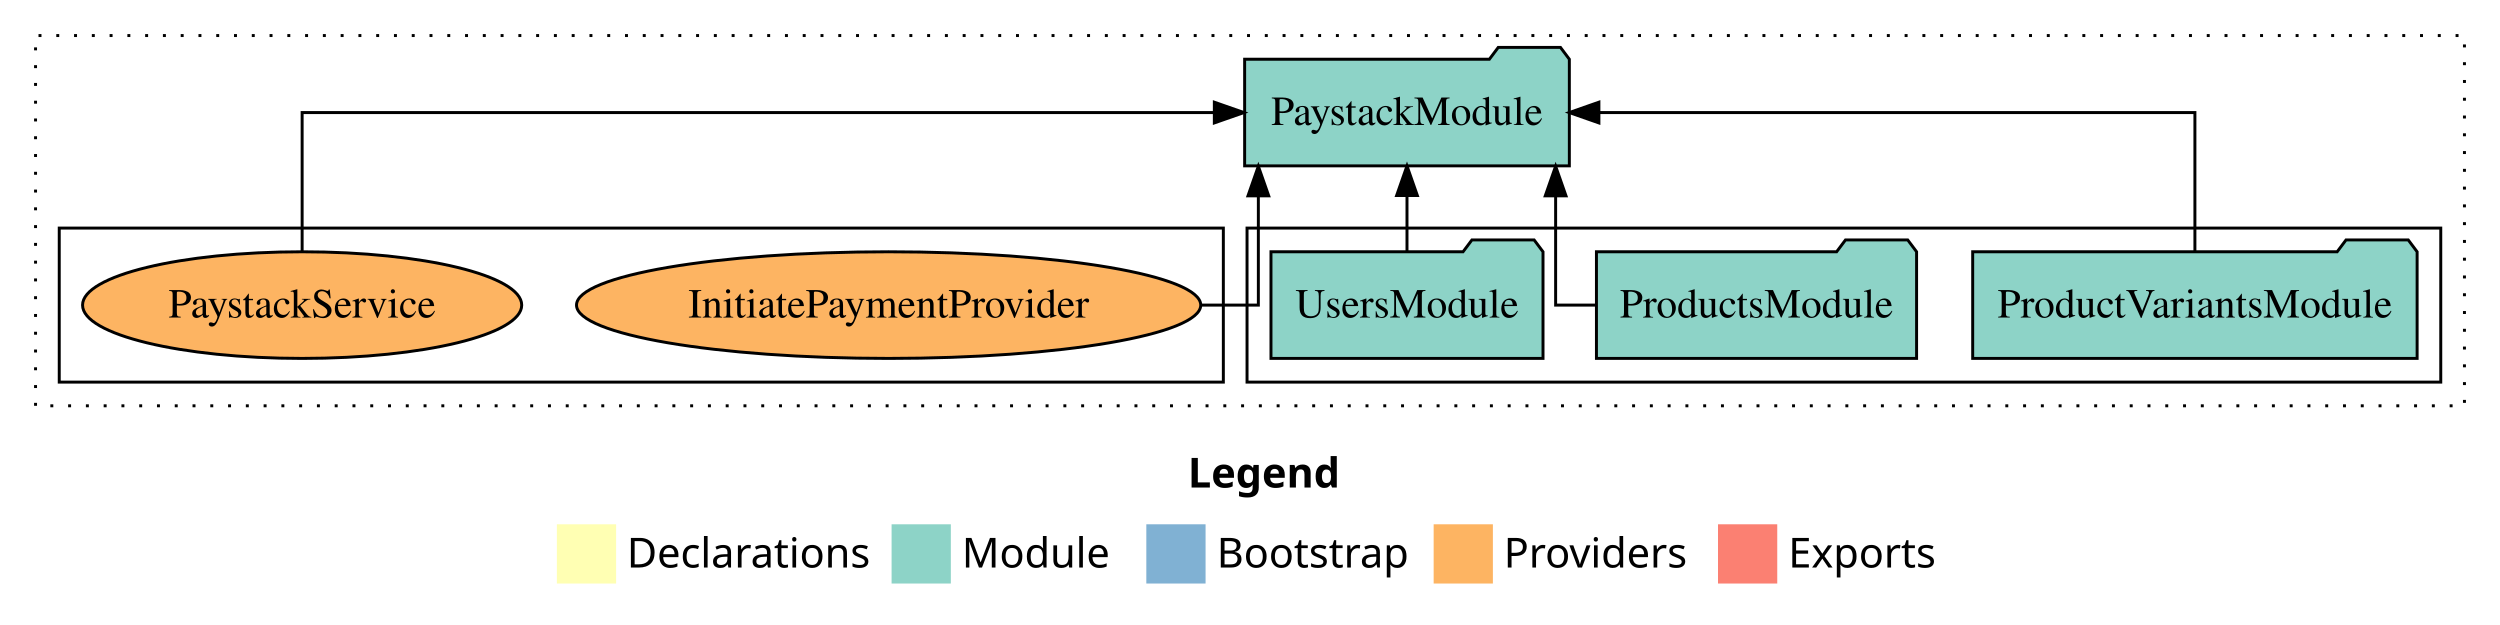
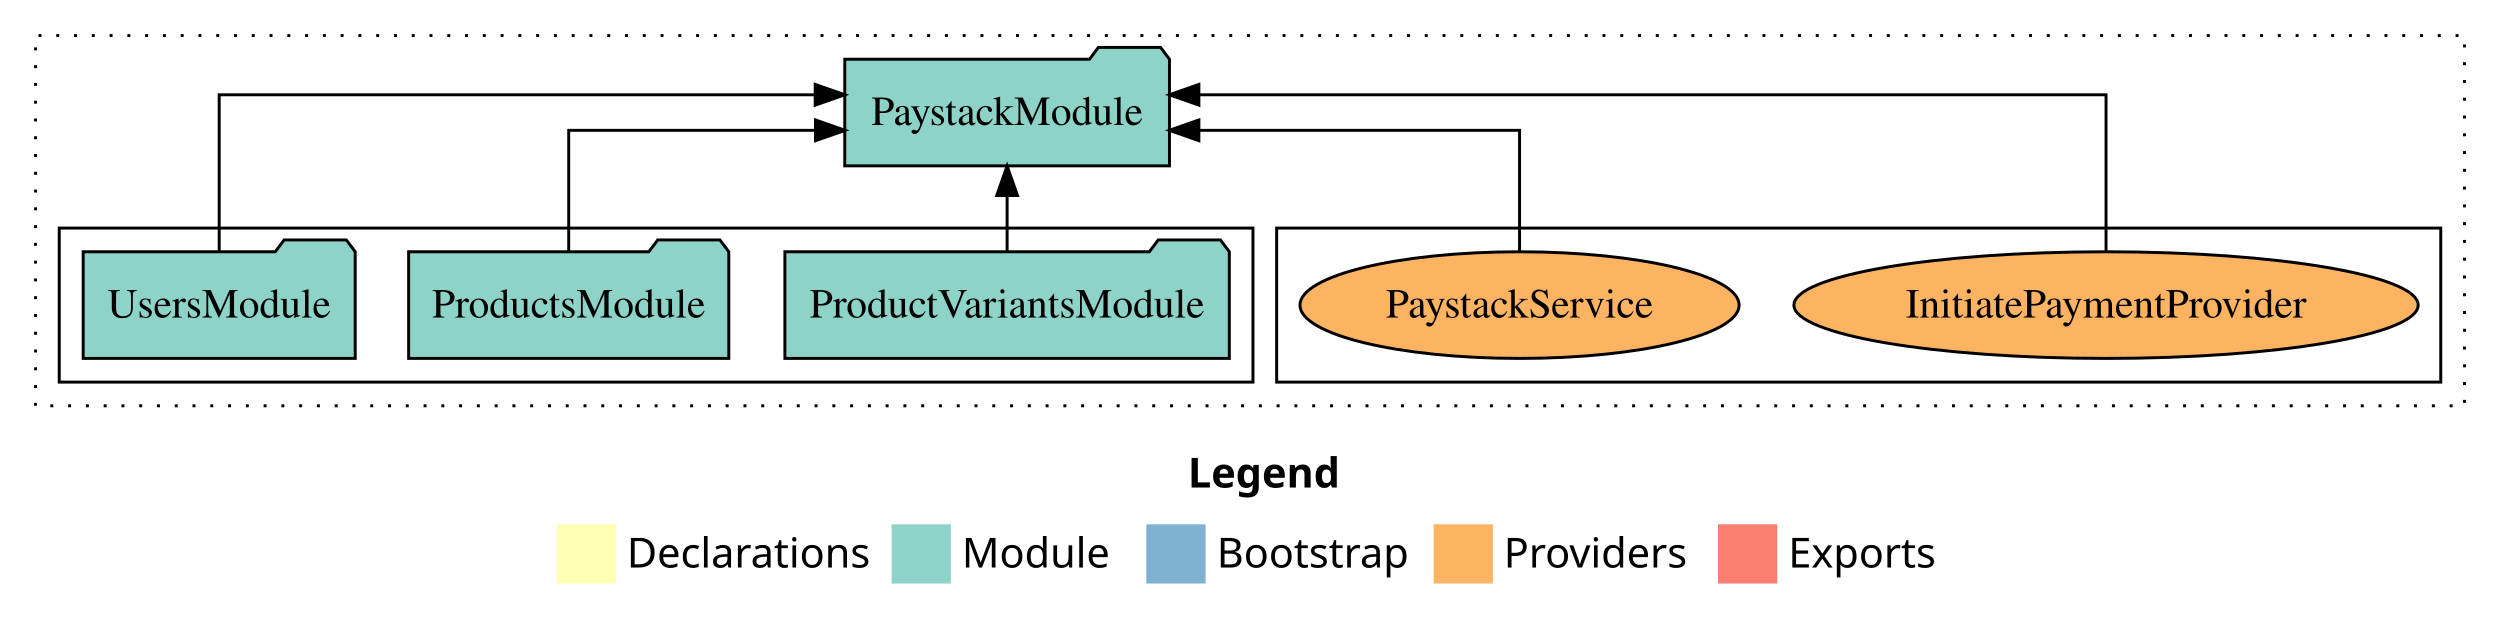
<svg xmlns="http://www.w3.org/2000/svg" width="844pt" height="211pt" viewBox="0.00 0.00 844.00 211.00">
  <g id="graph0" class="graph" transform="scale(1 1) rotate(0) translate(4 207)">
    <polygon fill="white" stroke="transparent" points="-4,4 -4,-207 840,-207 840,4 -4,4" />
    <text text-anchor="start" x="397.01" y="-42.4" font-family="Times-12" font-weight="bold" font-size="14.00">Legend</text>
    <polygon fill="#ffffb3" stroke="transparent" points="184,-10 184,-30 204,-30 204,-10 184,-10" />
    <text text-anchor="start" x="207.63" y="-15.4" font-family="Times-12" font-size="14.00">  Declarations</text>
    <polygon fill="#8dd3c7" stroke="transparent" points="297,-10 297,-30 317,-30 317,-10 297,-10" />
    <text text-anchor="start" x="320.73" y="-15.4" font-family="Times-12" font-size="14.00">  Module</text>
    <polygon fill="#80b1d3" stroke="transparent" points="383,-10 383,-30 403,-30 403,-10 383,-10" />
    <text text-anchor="start" x="406.78" y="-15.4" font-family="Times-12" font-size="14.00">  Bootstrap</text>
    <polygon fill="#fdb462" stroke="transparent" points="480,-10 480,-30 500,-30 500,-10 480,-10" />
    <text text-anchor="start" x="503.67" y="-15.4" font-family="Times-12" font-size="14.00">  Providers</text>
    <polygon fill="#fb8072" stroke="transparent" points="576,-10 576,-30 596,-30 596,-10 576,-10" />
    <text text-anchor="start" x="599.73" y="-15.4" font-family="Times-12" font-size="14.00">  Exports</text>
    <g id="clust1" class="cluster">
      <polygon fill="none" stroke="black" stroke-dasharray="1,5" points="8,-70 8,-195 828,-195 828,-70 8,-70" />
    </g>
+     <g id="clust6" class="cluster">
+       <polygon fill="none" stroke="black" points="427,-78 427,-130 820,-130 820,-78 427,-78" />
+     </g>
    <g id="clust3" class="cluster">
-       <polygon fill="none" stroke="black" points="417,-78 417,-130 820,-130 820,-78 417,-78" />
-     </g>
-     <g id="clust6" class="cluster">
-       <polygon fill="none" stroke="black" points="16,-78 16,-130 409,-130 409,-78 16,-78" />
+       <polygon fill="none" stroke="black" points="16,-78 16,-130 419,-130 419,-78 16,-78" />
    </g>
    <g id="node1" class="node">
-       <polygon fill="#8dd3c7" stroke="black" points="812.02,-122 809.02,-126 788.02,-126 785.02,-122 661.98,-122 661.98,-86 812.02,-86 812.02,-122" />
-       <text text-anchor="middle" x="737" y="-99.8" font-family="Times,serif" font-size="14.00">ProductVariantsModule</text>
+       <polygon fill="#8dd3c7" stroke="black" points="411.02,-122 408.02,-126 387.02,-126 384.02,-122 260.98,-122 260.98,-86 411.02,-86 411.02,-122" />
+       <text text-anchor="middle" x="336" y="-99.8" font-family="Times,serif" font-size="14.00">ProductVariantsModule</text>
    </g>
    <g id="node4" class="node">
-       <polygon fill="#8dd3c7" stroke="black" points="525.81,-187 522.81,-191 501.81,-191 498.81,-187 416.19,-187 416.19,-151 525.81,-151 525.81,-187" />
-       <text text-anchor="middle" x="471" y="-164.8" font-family="Times,serif" font-size="14.00">PaystackModule</text>
+       <polygon fill="#8dd3c7" stroke="black" points="390.81,-187 387.81,-191 366.81,-191 363.81,-187 281.19,-187 281.19,-151 390.81,-151 390.81,-187" />
+       <text text-anchor="middle" x="336" y="-164.8" font-family="Times,serif" font-size="14.00">PaystackModule</text>
    </g>
    <g id="edge1" class="edge">
-       <path fill="none" stroke="black" d="M737,-122.11C737,-141.34 737,-169 737,-169 737,-169 535.79,-169 535.79,-169" />
-       <polygon fill="black" stroke="black" points="535.79,-165.5 525.79,-169 535.79,-172.5 535.79,-165.5" />
+       <path fill="none" stroke="black" d="M336,-122.11C336,-122.11 336,-140.99 336,-140.99" />
+       <polygon fill="black" stroke="black" points="332.5,-140.99 336,-150.99 339.5,-140.99 332.5,-140.99" />
    </g>
    <g id="node2" class="node">
-       <polygon fill="#8dd3c7" stroke="black" points="643.04,-122 640.04,-126 619.04,-126 616.04,-122 534.96,-122 534.96,-86 643.04,-86 643.04,-122" />
-       <text text-anchor="middle" x="589" y="-99.8" font-family="Times,serif" font-size="14.00">ProductsModule</text>
+       <polygon fill="#8dd3c7" stroke="black" points="242.04,-122 239.04,-126 218.04,-126 215.04,-122 133.96,-122 133.96,-86 242.04,-86 242.04,-122" />
+       <text text-anchor="middle" x="188" y="-99.8" font-family="Times,serif" font-size="14.00">ProductsModule</text>
    </g>
    <g id="edge2" class="edge">
-       <path fill="none" stroke="black" d="M534.91,-104C526.85,-104 521.18,-104 521.18,-104 521.18,-104 521.18,-140.89 521.18,-140.89" />
-       <polygon fill="black" stroke="black" points="517.68,-140.89 521.18,-150.89 524.68,-140.89 517.68,-140.89" />
+       <path fill="none" stroke="black" d="M188,-122.02C188,-139.37 188,-163 188,-163 188,-163 271.31,-163 271.31,-163" />
+       <polygon fill="black" stroke="black" points="271.31,-166.5 281.31,-163 271.31,-159.5 271.31,-166.5" />
    </g>
    <g id="node3" class="node">
-       <polygon fill="#8dd3c7" stroke="black" points="516.92,-122 513.92,-126 492.92,-126 489.92,-122 425.08,-122 425.08,-86 516.92,-86 516.92,-122" />
-       <text text-anchor="middle" x="471" y="-99.8" font-family="Times,serif" font-size="14.00">UsersModule</text>
+       <polygon fill="#8dd3c7" stroke="black" points="115.92,-122 112.92,-126 91.92,-126 88.92,-122 24.08,-122 24.08,-86 115.92,-86 115.92,-122" />
+       <text text-anchor="middle" x="70" y="-99.8" font-family="Times,serif" font-size="14.00">UsersModule</text>
    </g>
    <g id="edge3" class="edge">
-       <path fill="none" stroke="black" d="M471,-122.11C471,-122.11 471,-140.99 471,-140.99" />
-       <polygon fill="black" stroke="black" points="467.5,-140.99 471,-150.99 474.5,-140.99 467.5,-140.99" />
+       <path fill="none" stroke="black" d="M70,-122.28C70,-143.32 70,-175 70,-175 70,-175 271.21,-175 271.21,-175" />
+       <polygon fill="black" stroke="black" points="271.21,-178.5 281.21,-175 271.21,-171.5 271.21,-178.5" />
    </g>
    <g id="node5" class="node">
-       <ellipse fill="#fdb462" stroke="black" cx="296" cy="-104" rx="105.37" ry="18" />
-       <text text-anchor="middle" x="296" y="-99.8" font-family="Times,serif" font-size="14.00">InitiatePaymentProvider</text>
+       <ellipse fill="#fdb462" stroke="black" cx="707" cy="-104" rx="105.37" ry="18" />
+       <text text-anchor="middle" x="707" y="-99.8" font-family="Times,serif" font-size="14.00">InitiatePaymentProvider</text>
    </g>
    <g id="edge4" class="edge">
-       <path fill="none" stroke="black" d="M401.59,-104C413.14,-104 420.82,-104 420.82,-104 420.82,-104 420.82,-140.89 420.82,-140.89" />
-       <polygon fill="black" stroke="black" points="417.32,-140.89 420.82,-150.89 424.32,-140.89 417.32,-140.89" />
+       <path fill="none" stroke="black" d="M707,-122.28C707,-143.32 707,-175 707,-175 707,-175 400.74,-175 400.74,-175" />
+       <polygon fill="black" stroke="black" points="400.74,-171.5 390.74,-175 400.74,-178.5 400.74,-171.5" />
    </g>
    <g id="node6" class="node">
-       <ellipse fill="#fdb462" stroke="black" cx="98" cy="-104" rx="74.13" ry="18" />
-       <text text-anchor="middle" x="98" y="-99.8" font-family="Times,serif" font-size="14.00">PaystackService</text>
+       <ellipse fill="#fdb462" stroke="black" cx="509" cy="-104" rx="74.13" ry="18" />
+       <text text-anchor="middle" x="509" y="-99.8" font-family="Times,serif" font-size="14.00">PaystackService</text>
    </g>
    <g id="edge5" class="edge">
-       <path fill="none" stroke="black" d="M98,-122.11C98,-141.34 98,-169 98,-169 98,-169 405.96,-169 405.96,-169" />
-       <polygon fill="black" stroke="black" points="405.96,-172.5 415.96,-169 405.96,-165.5 405.96,-172.5" />
+       <path fill="none" stroke="black" d="M509,-122.02C509,-139.37 509,-163 509,-163 509,-163 400.74,-163 400.74,-163" />
+       <polygon fill="black" stroke="black" points="400.74,-159.5 390.74,-163 400.74,-166.5 400.74,-159.5" />
    </g>
  </g>
</svg>
